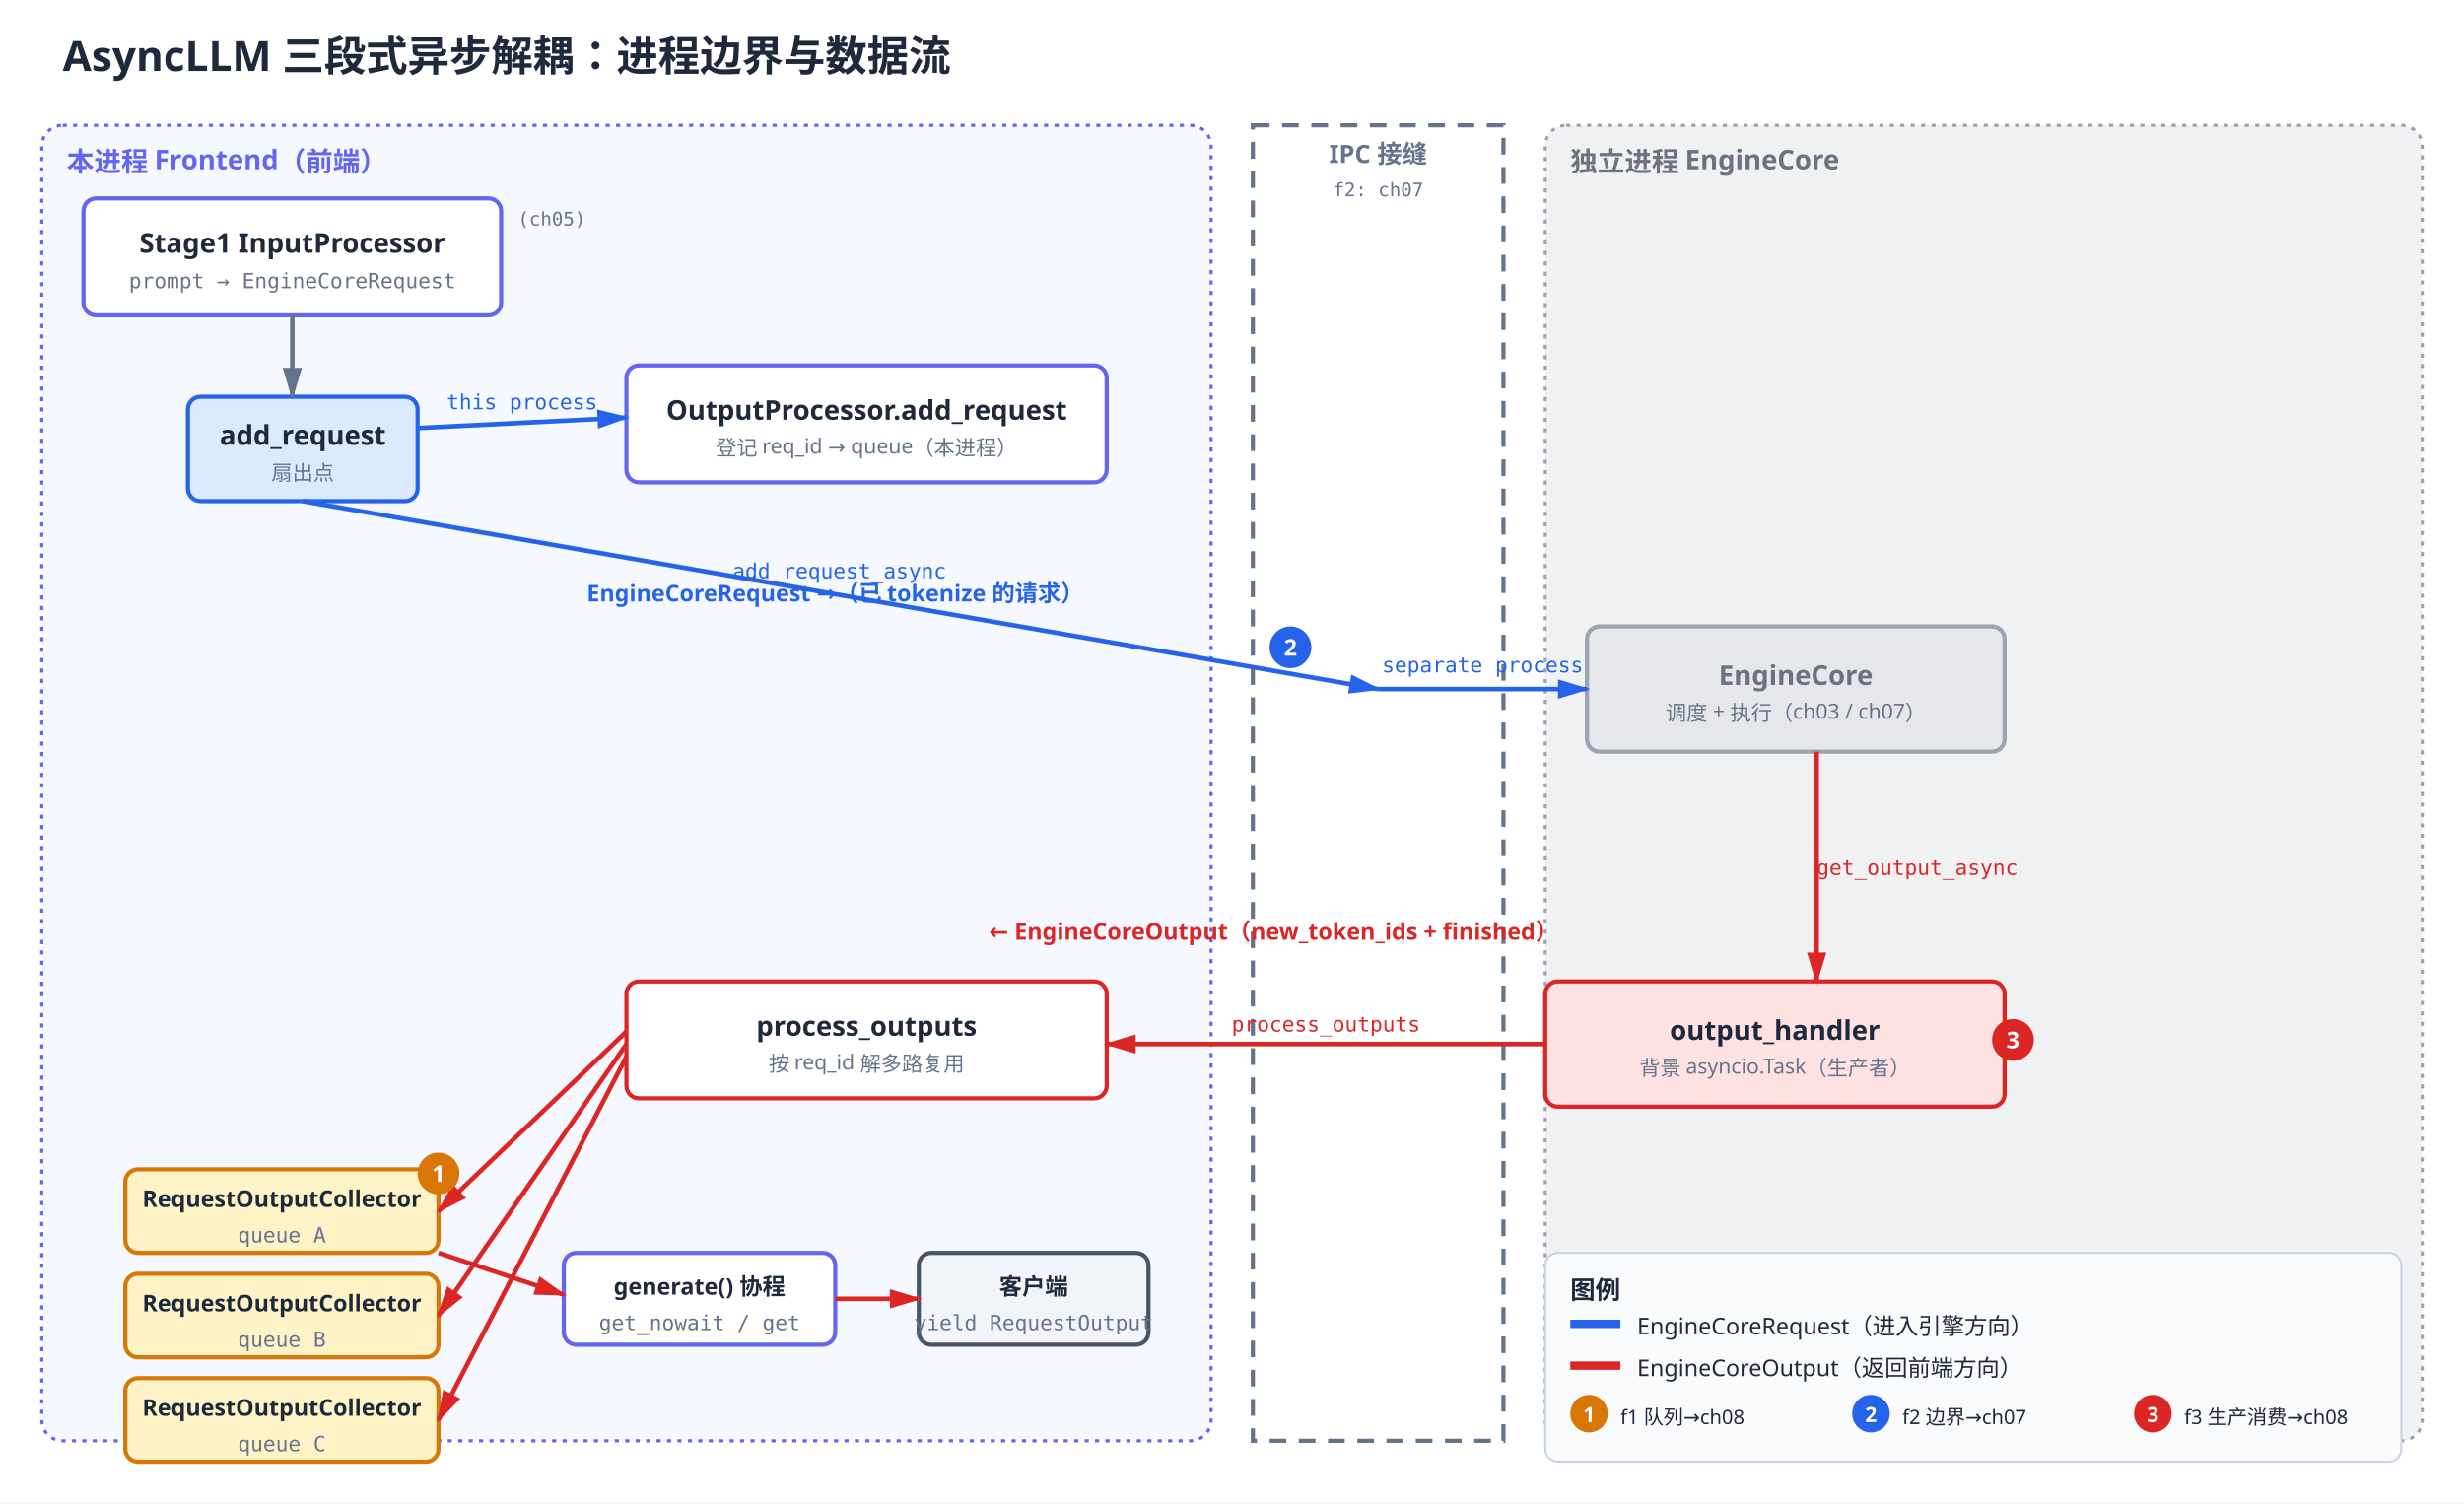
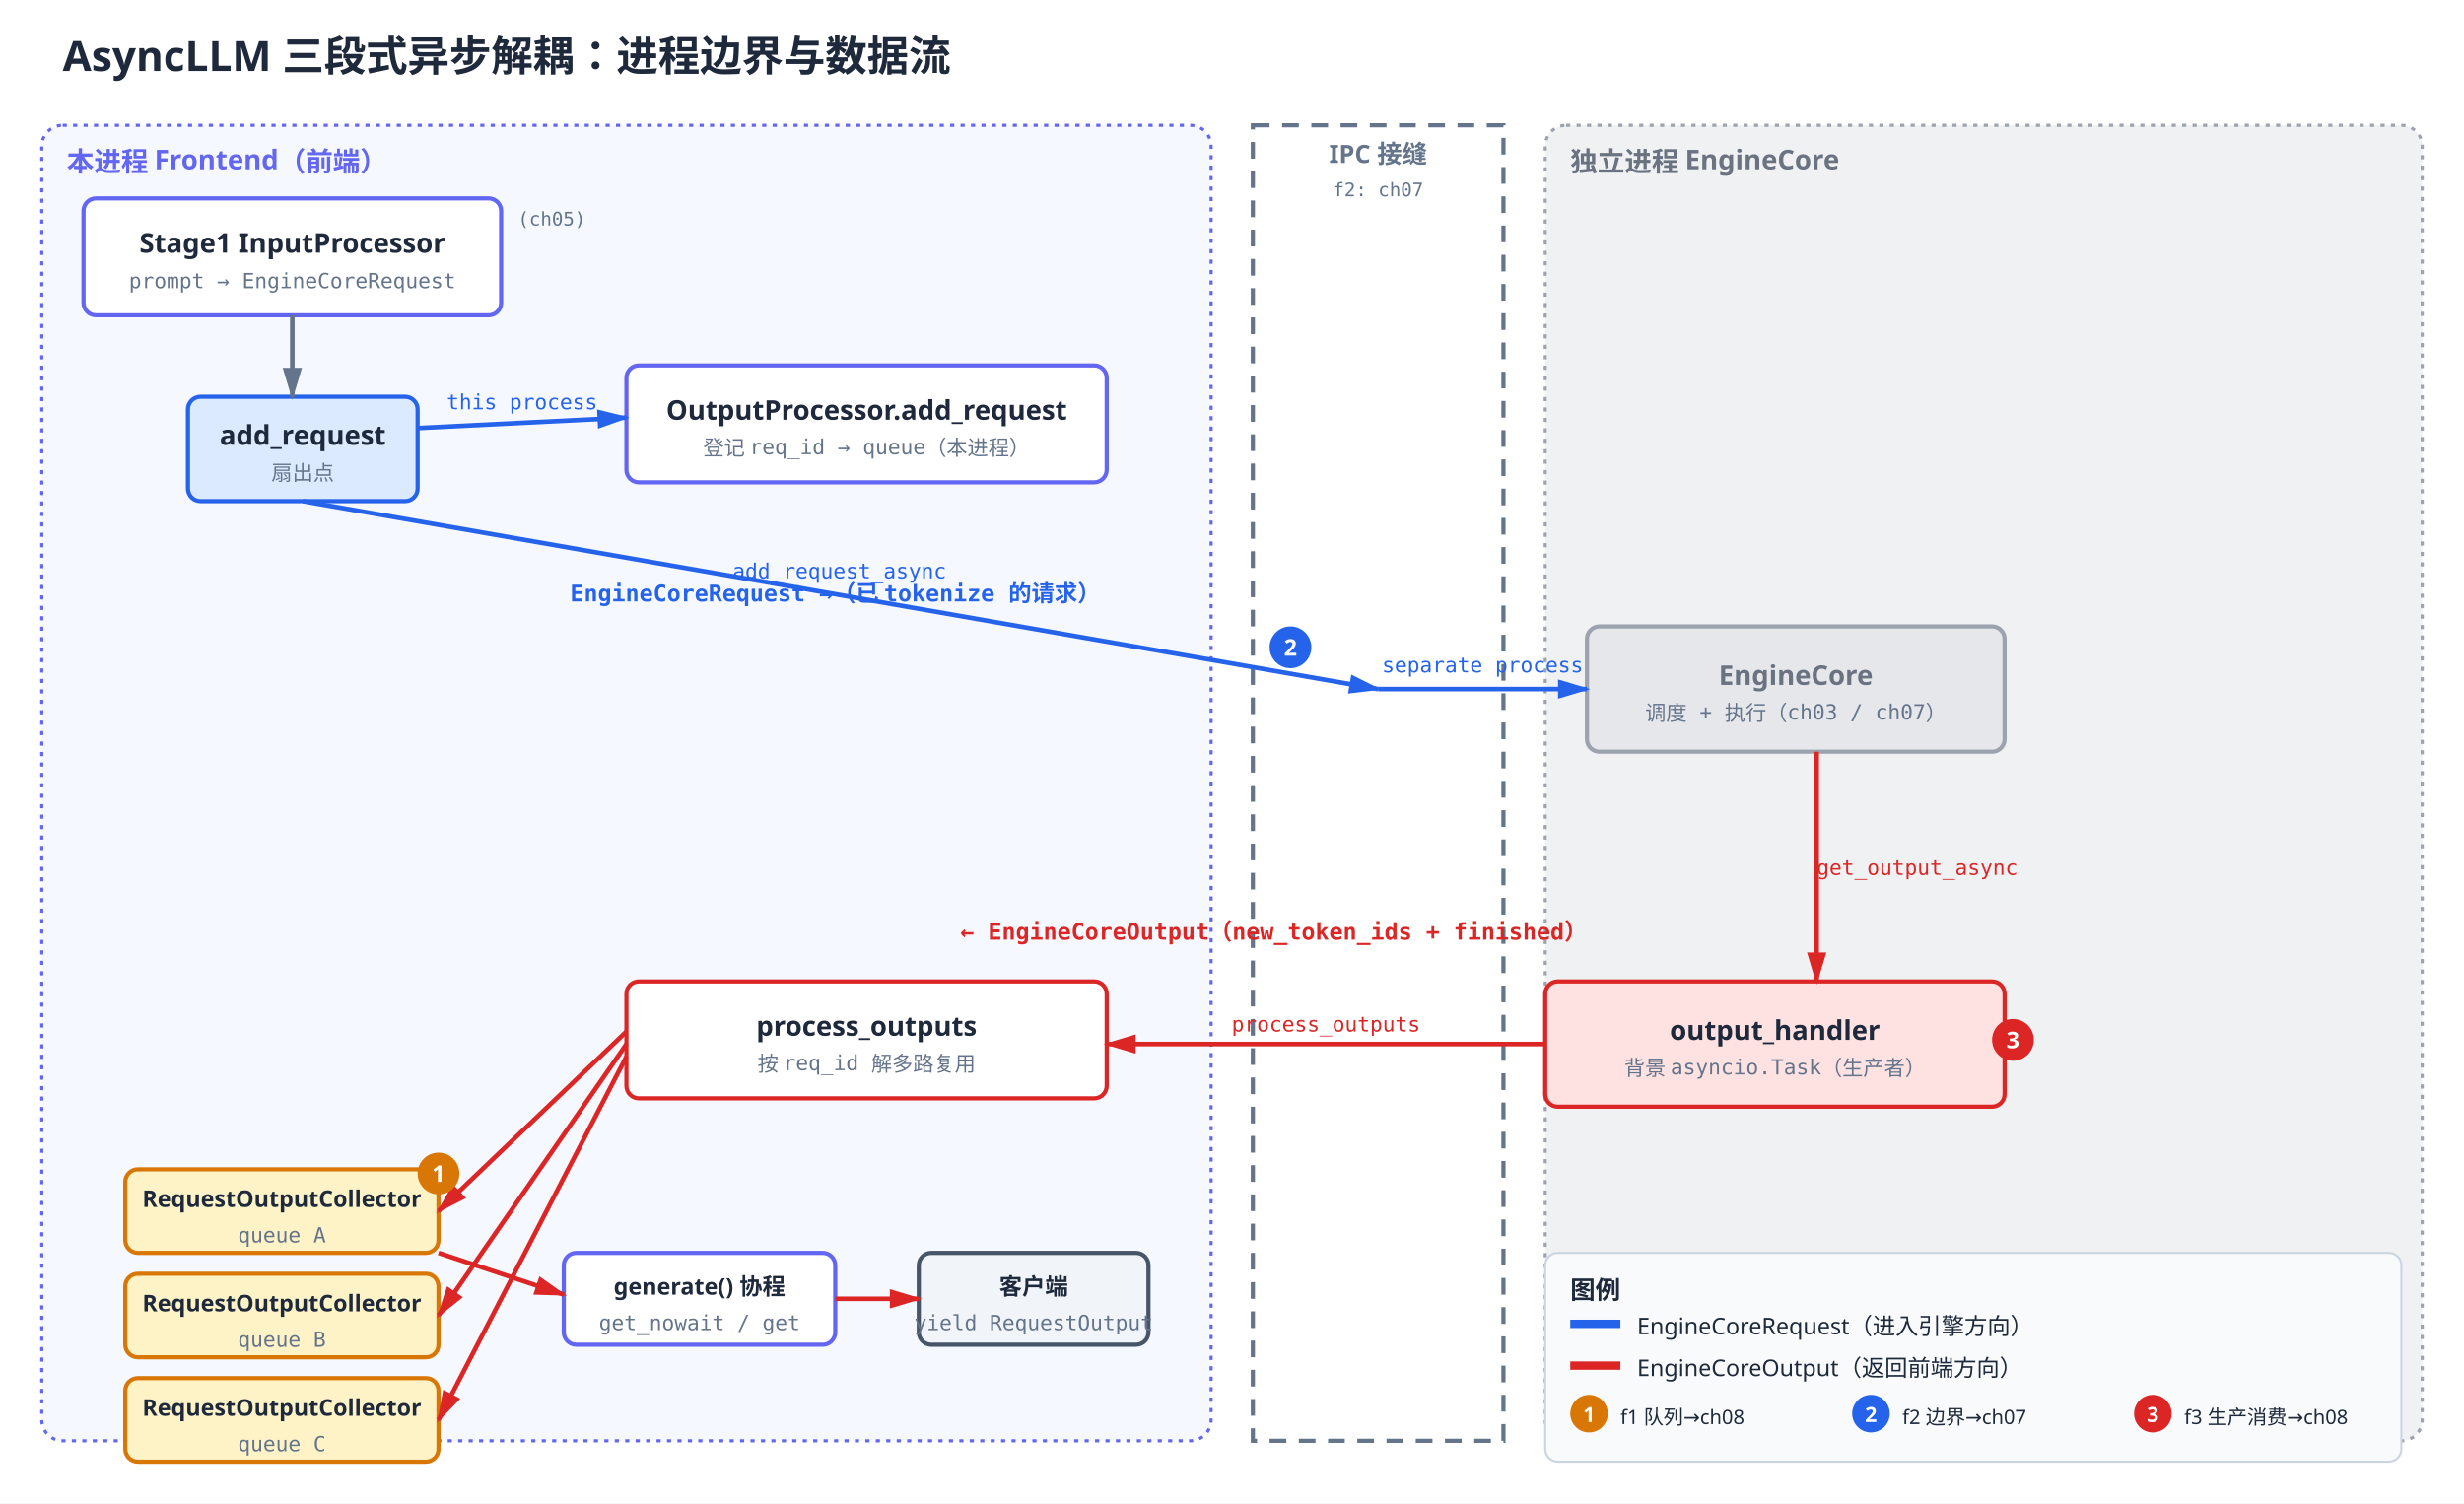
<svg xmlns="http://www.w3.org/2000/svg" viewBox="0 0 1180 720">
  <defs>
    <marker id="ar" viewBox="0 0 10 6" refX="9" refY="3" markerWidth="7" markerHeight="5" orient="auto">
      <path d="M0,0 L10,3 L0,6 Z" fill="#2563eb" />
    </marker>
    <marker id="ao" viewBox="0 0 10 6" refX="9" refY="3" markerWidth="7" markerHeight="5" orient="auto">
      <path d="M0,0 L10,3 L0,6 Z" fill="#dc2626" />
    </marker>
    <marker id="ag" viewBox="0 0 10 6" refX="9" refY="3" markerWidth="7" markerHeight="5" orient="auto">
      <path d="M0,0 L10,3 L0,6 Z" fill="#64748b" />
    </marker>
  </defs>
  <rect width="1180" height="720" fill="white" />
-   <text x="30" y="34" font-family="Droid Sans Fallback" font-size="20" font-weight="bold" fill="#1e293b">AsyncLLM 三段式异步解耦：进程边界与数据流</text>
+   <text x="30" y="34" font-family="sans-serif" font-size="20" font-weight="bold" fill="#1e293b">AsyncLLM 三段式异步解耦：进程边界与数据流</text>
  <rect x="20" y="60" width="560" height="630" rx="10" fill="#eef2ff" fill-opacity="0.5" stroke="#6366f1" stroke-width="1.5" stroke-dasharray="2,3" />
  <rect x="740" y="60" width="420" height="630" rx="10" fill="#e5e7eb" fill-opacity="0.6" stroke="#9ca3af" stroke-width="1.5" stroke-dasharray="2,3" />
  <rect x="600" y="60" width="120" height="630" fill="none" stroke="#64748b" stroke-width="2" stroke-dasharray="8,6" />
-   <text x="32" y="82" font-family="Droid Sans Fallback" font-size="13" font-weight="bold" fill="#6366f1">本进程  Frontend（前端）</text>
-   <text x="660" y="78" text-anchor="middle" font-family="Droid Sans Fallback" font-size="12" font-weight="bold" fill="#64748b">IPC 接缝</text>
+   <text x="32" y="82" font-family="sans-serif" font-size="13" font-weight="bold" fill="#6366f1">本进程  Frontend（前端）</text>
+   <text x="660" y="78" text-anchor="middle" font-family="sans-serif" font-size="12" font-weight="bold" fill="#64748b">IPC 接缝</text>
  <text x="660" y="94" text-anchor="middle" font-family="monospace" font-size="9" fill="#64748b">f2: ch07</text>
-   <text x="752" y="82" font-family="Droid Sans Fallback" font-size="13" font-weight="bold" fill="#6b7280">独立进程  EngineCore</text>
+   <text x="752" y="82" font-family="sans-serif" font-size="13" font-weight="bold" fill="#6b7280">独立进程  EngineCore</text>
  <rect x="40" y="95" width="200" height="56" rx="6" fill="#ffffff" stroke="#6366f1" stroke-width="2" />
  <text x="140" y="121" text-anchor="middle" font-family="sans-serif" font-size="13" font-weight="bold" fill="#1e293b">Stage1  InputProcessor</text>
  <text x="140" y="138" text-anchor="middle" font-family="monospace" font-size="10" fill="#64748b">prompt → EngineCoreRequest</text>
  <text x="248" y="108" font-family="monospace" font-size="9" fill="#64748b">(ch05)</text>
  <rect x="90" y="190" width="110" height="50" rx="6" fill="#dbeafe" stroke="#2563eb" stroke-width="2" />
  <text x="145" y="213" text-anchor="middle" font-family="sans-serif" font-size="13" font-weight="bold" fill="#1e293b">add_request</text>
-   <text x="145" y="230" text-anchor="middle" font-family="Droid Sans Fallback" font-size="10" fill="#64748b">扇出点</text>
+   <text x="145" y="230" text-anchor="middle" font-family="monospace" font-size="10" fill="#64748b">扇出点</text>
  <path d="M140,151 L140,190" fill="none" stroke="#64748b" stroke-width="2.2" marker-end="url(#ag)" />
  <rect x="300" y="175" width="230" height="56" rx="6" fill="#ffffff" stroke="#6366f1" stroke-width="2" />
  <text x="415" y="201" text-anchor="middle" font-family="sans-serif" font-size="13" font-weight="bold" fill="#1e293b">OutputProcessor.add_request</text>
-   <text x="415" y="218" text-anchor="middle" font-family="Droid Sans Fallback" font-size="10" fill="#64748b">登记 req_id → queue（本进程）</text>
+   <text x="415" y="218" text-anchor="middle" font-family="monospace" font-size="10" fill="#64748b">登记 req_id → queue（本进程）</text>
  <path d="M200,205 L300,200" fill="none" stroke="#2563eb" stroke-width="2.2" marker-end="url(#ar)" />
  <text x="250" y="196" text-anchor="middle" font-family="monospace" font-size="10" fill="#2563eb">this process</text>
  <rect x="760" y="300" width="200" height="60" rx="6" fill="#e5e7eb" stroke="#9ca3af" stroke-width="2" />
  <text x="860" y="328" text-anchor="middle" font-family="sans-serif" font-size="13" font-weight="bold" fill="#6b7280">EngineCore</text>
-   <text x="860" y="345" text-anchor="middle" font-family="Droid Sans Fallback" font-size="10" fill="#64748b">调度 + 执行（ch03 / ch07）</text>
+   <text x="860" y="345" text-anchor="middle" font-family="monospace" font-size="10" fill="#64748b">调度 + 执行（ch03 / ch07）</text>
  <path d="M145,240 L660,330" fill="none" stroke="#2563eb" stroke-width="2.2" marker-end="url(#ar)" />
  <text x="402" y="277" text-anchor="middle" font-family="monospace" font-size="10" fill="#2563eb">add_request_async</text>
  <path d="M660,330 L760,330" fill="none" stroke="#2563eb" stroke-width="2.2" marker-end="url(#ar)" />
  <text x="710" y="322" text-anchor="middle" font-family="monospace" font-size="10" fill="#2563eb">separate process</text>
  <rect x="608" y="300" width="20" height="20" rx="10" fill="#2563eb" />
  <text x="618" y="314" text-anchor="middle" font-family="sans-serif" font-size="11" font-weight="bold" fill="white">2</text>
-   <text x="400" y="288" text-anchor="middle" font-family="Droid Sans Fallback" font-size="11" font-weight="bold" fill="#2563eb">EngineCoreRequest →（已 tokenize 的请求）</text>
+   <text x="400" y="288" text-anchor="middle" font-family="monospace" font-size="11" font-weight="bold" fill="#2563eb">EngineCoreRequest →（已 tokenize 的请求）</text>
  <rect x="740" y="470" width="220" height="60" rx="6" fill="#fee2e2" stroke="#dc2626" stroke-width="2" />
  <text x="850" y="498" text-anchor="middle" font-family="sans-serif" font-size="13" font-weight="bold" fill="#1e293b">output_handler</text>
-   <text x="850" y="515" text-anchor="middle" font-family="Droid Sans Fallback" font-size="10" fill="#64748b">背景 asyncio.Task（生产者）</text>
+   <text x="850" y="515" text-anchor="middle" font-family="monospace" font-size="10" fill="#64748b">背景 asyncio.Task（生产者）</text>
  <path d="M870,360 L870,470" fill="none" stroke="#dc2626" stroke-width="2.2" marker-end="url(#ao)" />
  <text x="870" y="419" text-anchor="start" font-family="monospace" font-size="10" fill="#dc2626">get_output_async</text>
  <rect x="954" y="488" width="20" height="20" rx="10" fill="#dc2626" />
  <text x="964" y="502" text-anchor="middle" font-family="sans-serif" font-size="11" font-weight="bold" fill="white">3</text>
-   <text x="610" y="450" text-anchor="middle" font-family="Droid Sans Fallback" font-size="11" font-weight="bold" fill="#dc2626">← EngineCoreOutput（new_token_ids + finished）</text>
+   <text x="610" y="450" text-anchor="middle" font-family="monospace" font-size="11" font-weight="bold" fill="#dc2626">← EngineCoreOutput（new_token_ids + finished）</text>
  <rect x="300" y="470" width="230" height="56" rx="6" fill="#fff" stroke="#dc2626" stroke-width="2" />
  <text x="415" y="496" text-anchor="middle" font-family="sans-serif" font-size="13" font-weight="bold" fill="#1e293b">process_outputs</text>
-   <text x="415" y="513" text-anchor="middle" font-family="Droid Sans Fallback" font-size="10" fill="#64748b">按 req_id 解多路复用</text>
+   <text x="415" y="513" text-anchor="middle" font-family="monospace" font-size="10" fill="#64748b">按 req_id 解多路复用</text>
  <path d="M740,500 L530,500" fill="none" stroke="#dc2626" stroke-width="2.2" marker-end="url(#ao)" />
  <text x="635" y="494" text-anchor="middle" font-family="monospace" font-size="10" fill="#dc2626">process_outputs</text>
  <rect x="60" y="560" width="150" height="40" rx="6" fill="#fef3c7" stroke="#d97706" stroke-width="2" />
  <text x="135" y="578" text-anchor="middle" font-family="sans-serif" font-size="11" font-weight="bold" fill="#1e293b">RequestOutputCollector</text>
  <text x="135" y="595" text-anchor="middle" font-family="monospace" font-size="10" fill="#64748b">queue A</text>
  <path d="M300,494 L210,580" fill="none" stroke="#dc2626" stroke-width="2.2" marker-end="url(#ao)" />
  <rect x="60" y="610" width="150" height="40" rx="6" fill="#fef3c7" stroke="#d97706" stroke-width="2" />
  <text x="135" y="628" text-anchor="middle" font-family="sans-serif" font-size="11" font-weight="bold" fill="#1e293b">RequestOutputCollector</text>
  <text x="135" y="645" text-anchor="middle" font-family="monospace" font-size="10" fill="#64748b">queue B</text>
  <path d="M300,500 L210,630" fill="none" stroke="#dc2626" stroke-width="2.2" marker-end="url(#ao)" />
  <rect x="60" y="660" width="150" height="40" rx="6" fill="#fef3c7" stroke="#d97706" stroke-width="2" />
  <text x="135" y="678" text-anchor="middle" font-family="sans-serif" font-size="11" font-weight="bold" fill="#1e293b">RequestOutputCollector</text>
  <text x="135" y="695" text-anchor="middle" font-family="monospace" font-size="10" fill="#64748b">queue C</text>
  <path d="M300,506 L210,680" fill="none" stroke="#dc2626" stroke-width="2.2" marker-end="url(#ao)" />
  <rect x="200" y="552" width="20" height="20" rx="10" fill="#d97706" />
  <text x="210" y="566" text-anchor="middle" font-family="sans-serif" font-size="11" font-weight="bold" fill="white">1</text>
  <rect x="270" y="600" width="130" height="44" rx="6" fill="#ffffff" stroke="#6366f1" stroke-width="2" />
-   <text x="335" y="620" text-anchor="middle" font-family="Droid Sans Fallback" font-size="11" font-weight="bold" fill="#1e293b">generate() 协程</text>
+   <text x="335" y="620" text-anchor="middle" font-family="sans-serif" font-size="11" font-weight="bold" fill="#1e293b">generate() 协程</text>
  <text x="335" y="637" text-anchor="middle" font-family="monospace" font-size="10" fill="#64748b">get_nowait / get</text>
  <path d="M210,600 L270,620" fill="none" stroke="#dc2626" stroke-width="2.2" marker-end="url(#ao)" />
  <rect x="440" y="600" width="110" height="44" rx="6" fill="#f1f5f9" stroke="#475569" stroke-width="2" />
-   <text x="495" y="620" text-anchor="middle" font-family="Droid Sans Fallback" font-size="11" font-weight="bold" fill="#1e293b">客户端</text>
+   <text x="495" y="620" text-anchor="middle" font-family="sans-serif" font-size="11" font-weight="bold" fill="#1e293b">客户端</text>
  <text x="495" y="637" text-anchor="middle" font-family="monospace" font-size="10" fill="#64748b">yield RequestOutput</text>
  <path d="M400,622 L440,622" fill="none" stroke="#dc2626" stroke-width="2.2" marker-end="url(#ao)" />
  <rect x="740" y="600" width="410" height="100" rx="6" fill="#f8fafc" stroke="#cbd5e1" stroke-width="1" />
-   <text x="752" y="622" font-family="Droid Sans Fallback" font-size="12" font-weight="bold" fill="#1e293b">图例</text>
+   <text x="752" y="622" font-family="sans-serif" font-size="12" font-weight="bold" fill="#1e293b">图例</text>
  <rect x="752" y="632" width="24" height="4" fill="#2563eb" />
-   <text x="784" y="639" font-family="Droid Sans Fallback" font-size="11" fill="#1e293b">EngineCoreRequest（进入引擎方向）</text>
+   <text x="784" y="639" font-family="sans-serif" font-size="11" fill="#1e293b">EngineCoreRequest（进入引擎方向）</text>
  <rect x="752" y="652" width="24" height="4" fill="#dc2626" />
-   <text x="784" y="659" font-family="Droid Sans Fallback" font-size="11" fill="#1e293b">EngineCoreOutput（返回前端方向）</text>
+   <text x="784" y="659" font-family="sans-serif" font-size="11" fill="#1e293b">EngineCoreOutput（返回前端方向）</text>
  <rect x="752" y="672" width="0" height="0" />
  <rect x="752" y="672" width="0" height="0" />
  <rect x="752" y="672" width="0" height="0" />
  <rect x="752" y="668" width="18" height="18" rx="9" fill="#d97706" />
  <text x="761" y="681" text-anchor="middle" font-family="sans-serif" font-size="10" font-weight="bold" fill="white">1</text>
-   <text x="776" y="682" font-family="Droid Sans Fallback" font-size="9.5" fill="#1e293b">f1 队列→ch08</text>
+   <text x="776" y="682" font-family="sans-serif" font-size="9.5" fill="#1e293b">f1 队列→ch08</text>
  <rect x="887" y="668" width="18" height="18" rx="9" fill="#2563eb" />
  <text x="896" y="681" text-anchor="middle" font-family="sans-serif" font-size="10" font-weight="bold" fill="white">2</text>
-   <text x="911" y="682" font-family="Droid Sans Fallback" font-size="9.5" fill="#1e293b">f2 边界→ch07</text>
+   <text x="911" y="682" font-family="sans-serif" font-size="9.5" fill="#1e293b">f2 边界→ch07</text>
  <rect x="1022" y="668" width="18" height="18" rx="9" fill="#dc2626" />
  <text x="1031" y="681" text-anchor="middle" font-family="sans-serif" font-size="10" font-weight="bold" fill="white">3</text>
-   <text x="1046" y="682" font-family="Droid Sans Fallback" font-size="9.5" fill="#1e293b">f3 生产消费→ch08</text>
+   <text x="1046" y="682" font-family="sans-serif" font-size="9.5" fill="#1e293b">f3 生产消费→ch08</text>
</svg>
